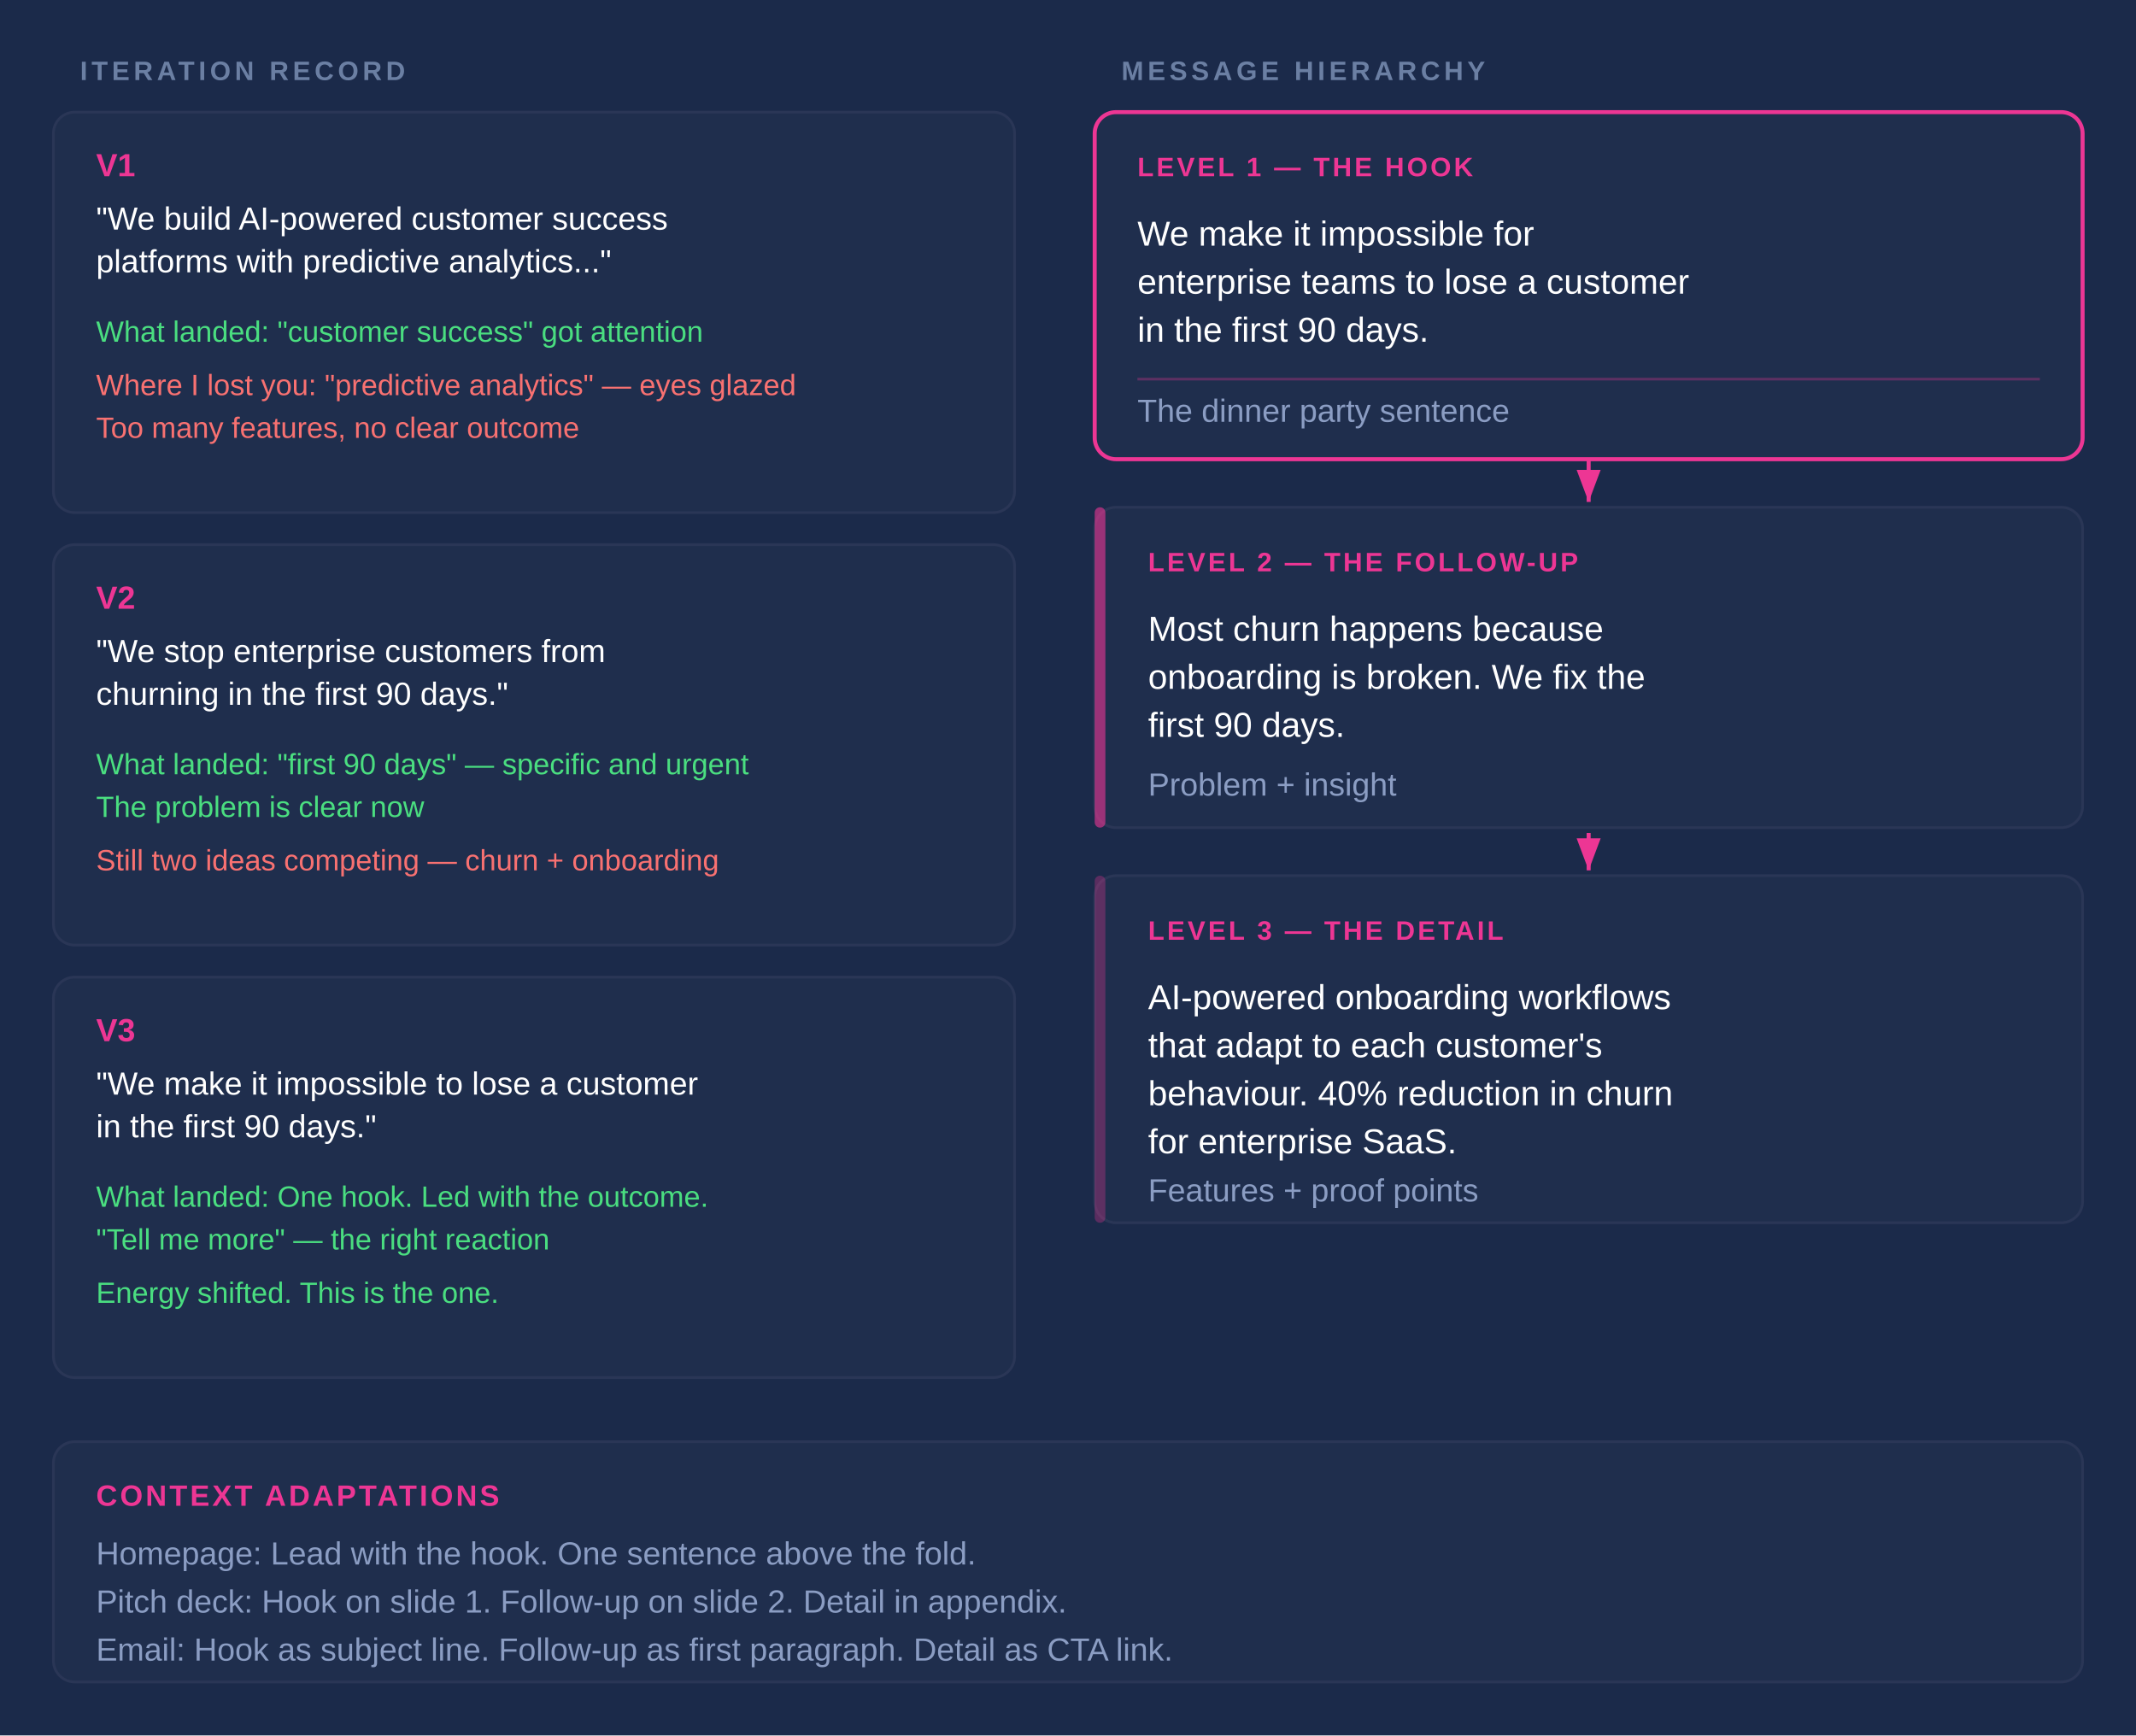
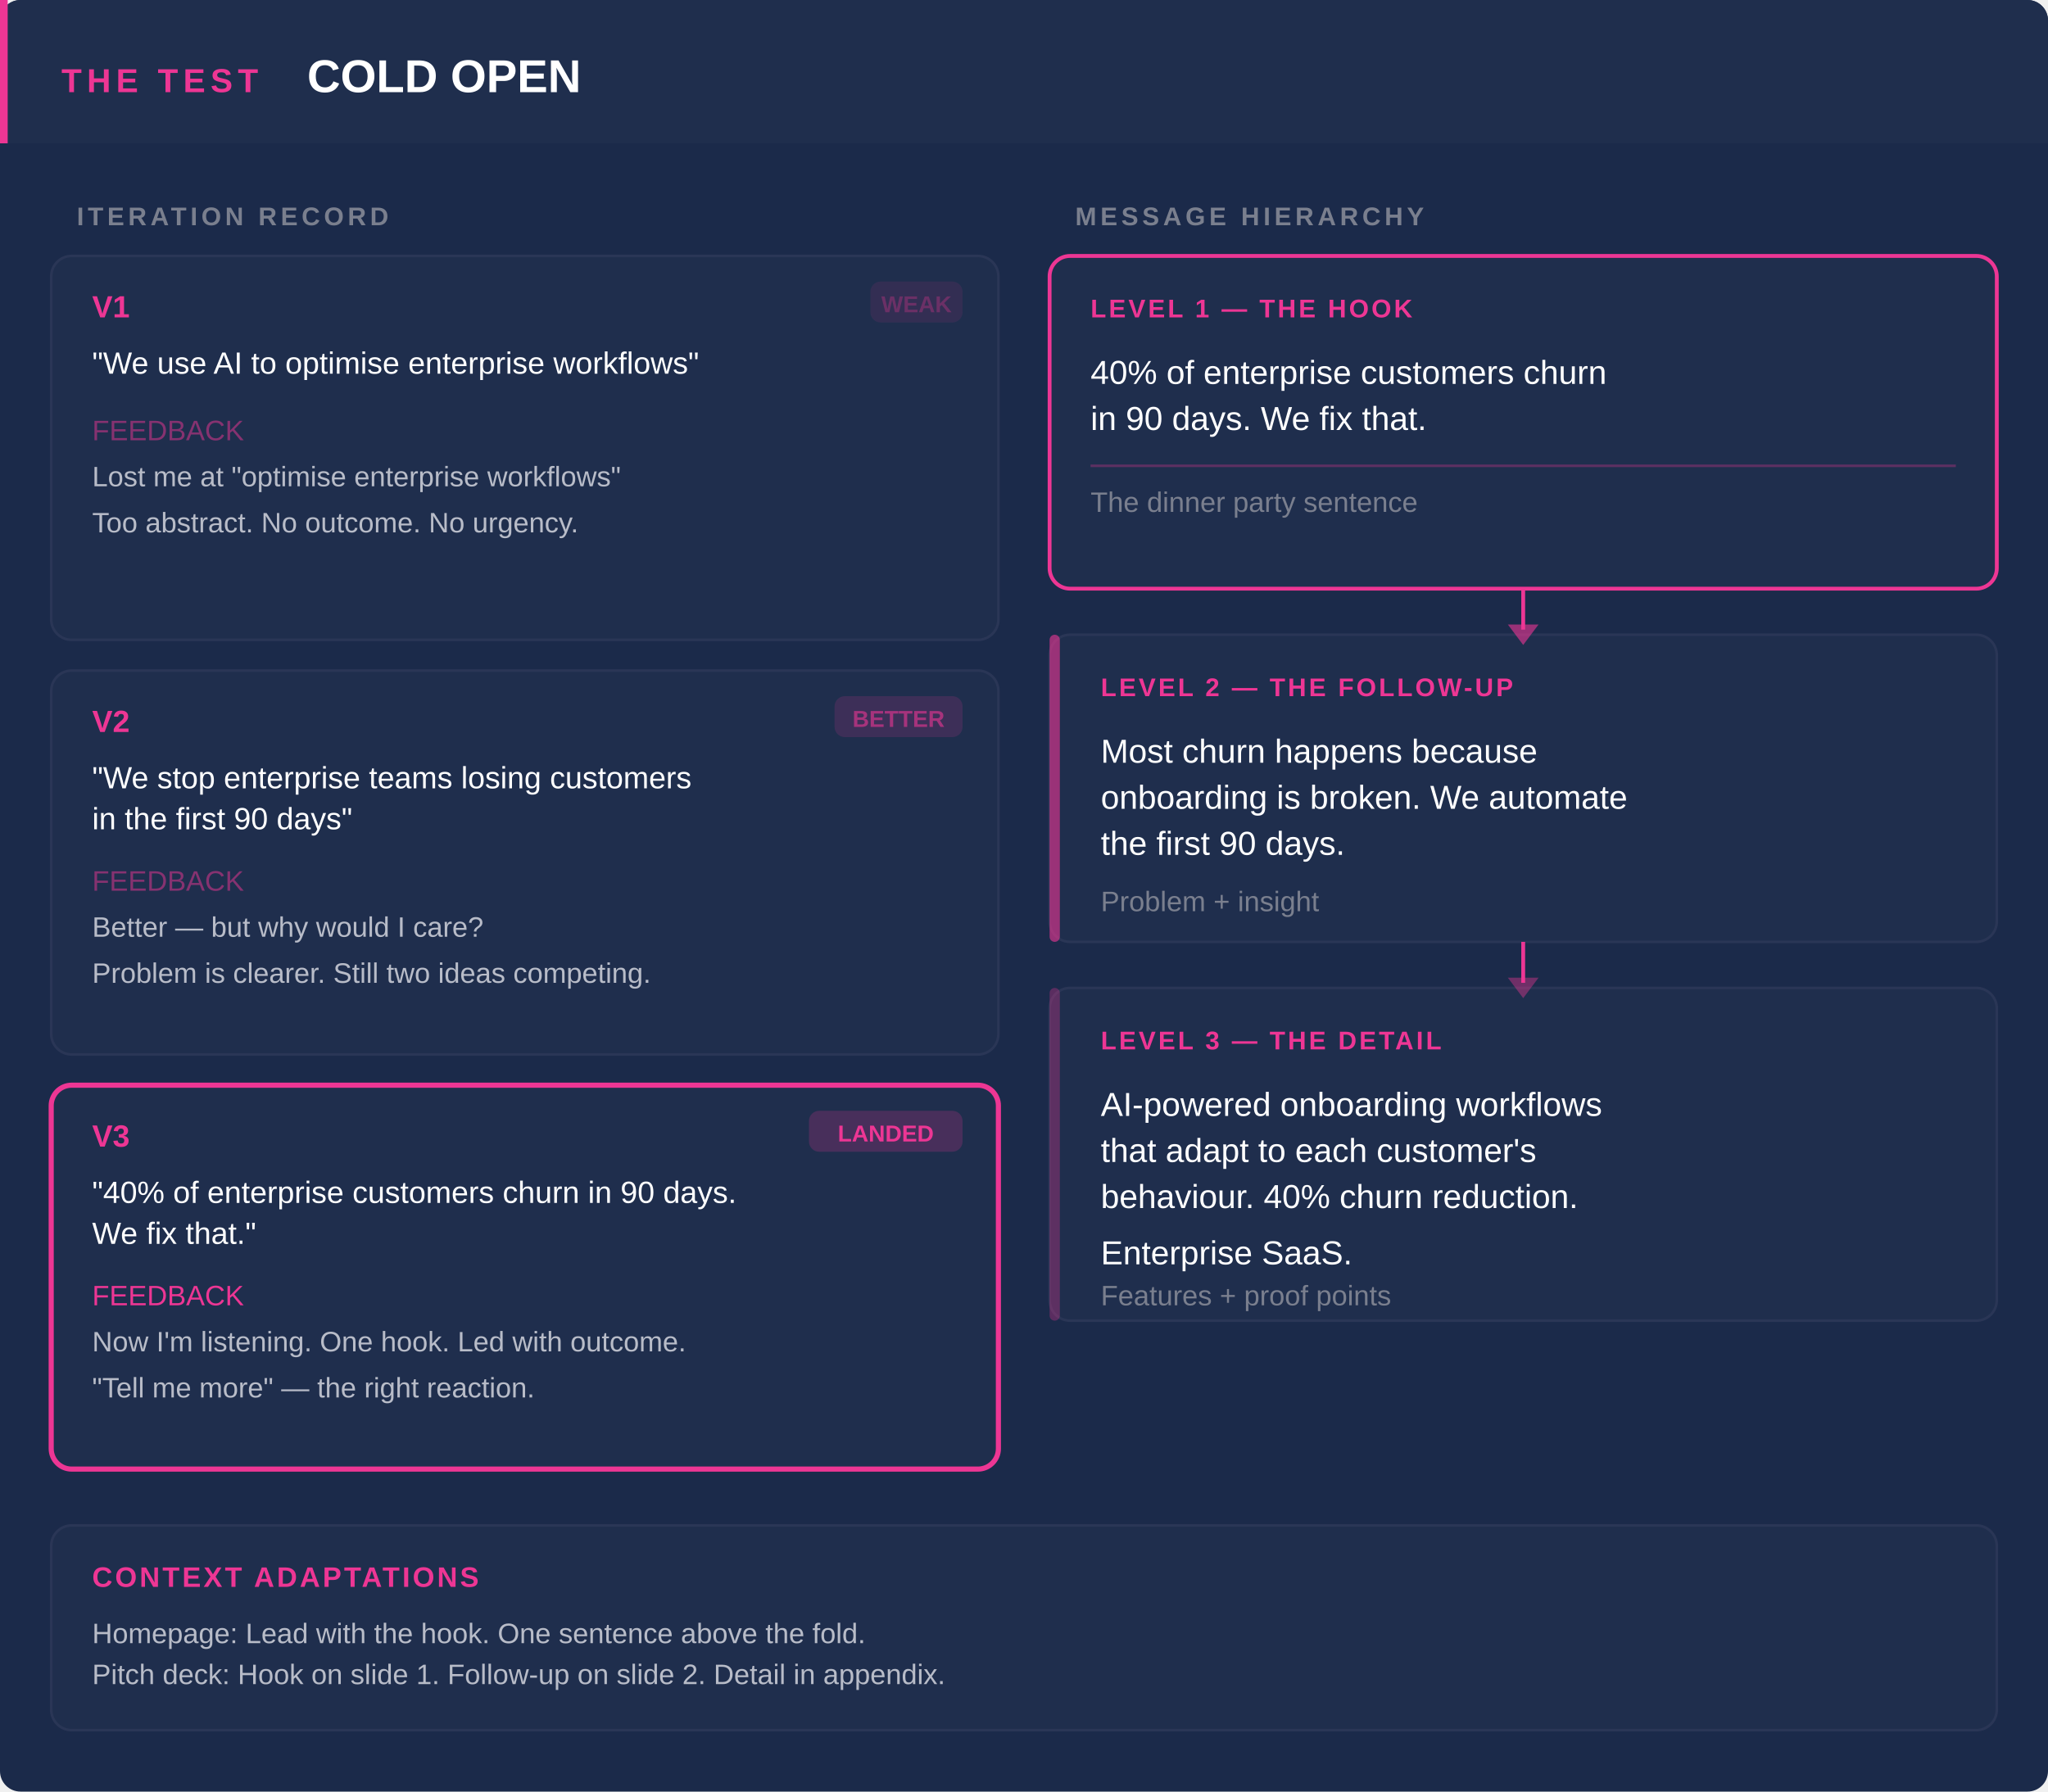
- <svg xmlns="http://www.w3.org/2000/svg" viewBox="0 0 800 650" width="800" height="650">
+ <svg xmlns="http://www.w3.org/2000/svg" width="800" height="700" viewBox="0 0 800 700">
  <defs>
-     <style>
-       .bg { fill: #1B2A4A; }
-       .card { fill: #1F2E4D; stroke: #2A3656; stroke-width: 1; }
-       .card-pink { fill: #1F2E4D; stroke: #ED3694; stroke-width: 1.5; }
-       .title { fill: #FFFFFF; font-family: Arial, sans-serif; font-size: 14px; font-weight: bold; }
-       .subtitle { fill: #ED3694; font-family: Arial, sans-serif; font-size: 11px; font-weight: bold; letter-spacing: 1px; }
-       .body { fill: #8B9DC3; font-family: Arial, sans-serif; font-size: 12px; }
-       .body-white { fill: #FFFFFF; font-family: Arial, sans-serif; font-size: 12px; }
-       .landed { fill: #4ADE80; font-family: Arial, sans-serif; font-size: 11px; }
-       .lost { fill: #F87171; font-family: Arial, sans-serif; font-size: 11px; }
-       .version-label { fill: #ED3694; font-family: Arial, sans-serif; font-size: 12px; font-weight: bold; }
-       .hierarchy-title { fill: #FFFFFF; font-family: Arial, sans-serif; font-size: 16px; font-weight: bold; }
-       .level-label { fill: #ED3694; font-family: Arial, sans-serif; font-size: 10px; font-weight: bold; letter-spacing: 1px; }
-       .level-text { fill: #FFFFFF; font-family: Arial, sans-serif; font-size: 13px; }
-       .section-label { fill: #6B7FA3; font-family: Arial, sans-serif; font-size: 10px; font-weight: bold; letter-spacing: 1.5px; }
-     </style>
+     <style>text { font-family: Arial, sans-serif; }</style>
  </defs>
-   <rect class="bg" width="800" height="650" rx="0" />
-   <text class="section-label" x="30" y="30">ITERATION RECORD</text>
-   <rect class="card" x="20" y="42" width="360" height="150" rx="8" />
-   <text class="version-label" x="36" y="66">V1</text>
-   <text class="body-white" x="36" y="86">"We build AI-powered customer success</text>
-   <text class="body-white" x="36" y="102">platforms with predictive analytics..."</text>
-   <text class="landed" x="36" y="128">What landed: "customer success" got attention</text>
-   <text class="lost" x="36" y="148">Where I lost you: "predictive analytics" — eyes glazed</text>
-   <text class="lost" x="36" y="164">Too many features, no clear outcome</text>
-   <rect class="card" x="20" y="204" width="360" height="150" rx="8" />
-   <text class="version-label" x="36" y="228">V2</text>
-   <text class="body-white" x="36" y="248">"We stop enterprise customers from</text>
-   <text class="body-white" x="36" y="264">churning in the first 90 days."</text>
-   <text class="landed" x="36" y="290">What landed: "first 90 days" — specific and urgent</text>
-   <text class="landed" x="36" y="306">The problem is clear now</text>
-   <text class="lost" x="36" y="326">Still two ideas competing — churn + onboarding</text>
-   <rect class="card" x="20" y="366" width="360" height="150" rx="8" />
-   <text class="version-label" x="36" y="390">V3</text>
-   <text class="body-white" x="36" y="410">"We make it impossible to lose a customer</text>
-   <text class="body-white" x="36" y="426">in the first 90 days."</text>
-   <text class="landed" x="36" y="452">What landed: One hook. Led with the outcome.</text>
-   <text class="landed" x="36" y="468">"Tell me more" — the right reaction</text>
-   <text class="landed" x="36" y="488">Energy shifted. This is the one.</text>
-   <text class="section-label" x="420" y="30">MESSAGE HIERARCHY</text>
-   <rect class="card-pink" x="410" y="42" width="370" height="130" rx="8" />
-   <text class="level-label" x="426" y="66">LEVEL 1 — THE HOOK</text>
-   <text class="level-text" x="426" y="92">We make it impossible for</text>
-   <text class="level-text" x="426" y="110">enterprise teams to lose a customer</text>
-   <text class="level-text" x="426" y="128">in the first 90 days.</text>
-   <line x1="426" y1="142" x2="764" y2="142" stroke="#ED3694" stroke-width="1" opacity="0.3" />
-   <text class="body" x="426" y="158">The dinner party sentence</text>
-   <rect class="card" x="410" y="190" width="370" height="120" rx="8" />
-   <rect x="410" y="190" width="4" height="120" rx="2" fill="#ED3694" opacity="0.6" />
-   <text class="level-label" x="430" y="214">LEVEL 2 — THE FOLLOW-UP</text>
-   <text class="level-text" x="430" y="240">Most churn happens because</text>
-   <text class="level-text" x="430" y="258">onboarding is broken. We fix the</text>
-   <text class="level-text" x="430" y="276">first 90 days.</text>
-   <text class="body" x="430" y="298">Problem + insight</text>
-   <rect class="card" x="410" y="328" width="370" height="130" rx="8" />
-   <rect x="410" y="328" width="4" height="130" rx="2" fill="#ED3694" opacity="0.3" />
-   <text class="level-label" x="430" y="352">LEVEL 3 — THE DETAIL</text>
-   <text class="level-text" x="430" y="378">AI-powered onboarding workflows</text>
-   <text class="level-text" x="430" y="396">that adapt to each customer's</text>
-   <text class="level-text" x="430" y="414">behaviour. 40% reduction in churn</text>
-   <text class="level-text" x="430" y="432">for enterprise SaaS.</text>
-   <text class="body" x="430" y="450">Features + proof points</text>
-   <path d="M 595 172 L 595 188" stroke="#ED3694" stroke-width="1.5" fill="none" marker-end="url(#arrowhead)" />
-   <path d="M 595 312 L 595 326" stroke="#ED3694" stroke-width="1.5" fill="none" marker-end="url(#arrowhead)" />
-   <defs>
-     <marker id="arrowhead" markerWidth="8" markerHeight="6" refX="8" refY="3" orient="auto">
-       <polygon points="0 0, 8 3, 0 6" fill="#ED3694" />
-     </marker>
-   </defs>
-   <rect class="card" x="20" y="540" width="760" height="90" rx="8" />
-   <text class="subtitle" x="36" y="564">CONTEXT ADAPTATIONS</text>
-   <text class="body" x="36" y="586">Homepage: Lead with the hook. One sentence above the fold.</text>
-   <text class="body" x="36" y="604">Pitch deck: Hook on slide 1. Follow-up on slide 2. Detail in appendix.</text>
-   <text class="body" x="36" y="622">Email: Hook as subject line. Follow-up as first paragraph. Detail as CTA link.</text>
+   <rect width="800" height="700" fill="#1B2A4A" rx="8" />
+   <rect x="0" y="0" width="800" height="56" fill="#1F2E4D" rx="8" />
+   <rect x="0" y="48" width="800" height="8" fill="#1F2E4D" />
+   <rect x="0" y="0" width="3" height="56" fill="#ED3694" />
+   <text x="24" y="36" fill="#ED3694" font-size="13" font-weight="bold" letter-spacing="2">THE TEST</text>
+   <text x="120" y="36" fill="#FFFFFF" font-size="18" font-weight="bold">COLD OPEN</text>
+   <text x="30" y="88" fill="#7A7F8E" font-size="10" font-weight="bold" letter-spacing="1.5">ITERATION RECORD</text>
+   <rect x="20" y="100" width="370" height="150" fill="#1F2E4D" rx="8" stroke="#2A3656" stroke-width="1" />
+   <text x="36" y="124" fill="#ED3694" font-size="12" font-weight="bold">V1</text>
+   <text x="36" y="146" fill="#FFFFFF" font-size="12">"We use AI to optimise enterprise workflows"</text>
+   <text x="36" y="172" fill="#ED3694" font-size="11" opacity="0.5">FEEDBACK</text>
+   <text x="36" y="190" fill="#B8BCC8" font-size="11">Lost me at "optimise enterprise workflows"</text>
+   <text x="36" y="208" fill="#B8BCC8" font-size="11">Too abstract. No outcome. No urgency.</text>
+   <rect x="340" y="110" width="36" height="16" fill="#ED3694" fill-opacity="0.1" rx="4" />
+   <text x="358" y="122" fill="#ED3694" font-size="9" font-weight="bold" text-anchor="middle" opacity="0.3">WEAK</text>
+   <rect x="20" y="262" width="370" height="150" fill="#1F2E4D" rx="8" stroke="#2A3656" stroke-width="1" />
+   <text x="36" y="286" fill="#ED3694" font-size="12" font-weight="bold">V2</text>
+   <text x="36" y="308" fill="#FFFFFF" font-size="12">"We stop enterprise teams losing customers</text>
+   <text x="36" y="324" fill="#FFFFFF" font-size="12">in the first 90 days"</text>
+   <text x="36" y="348" fill="#ED3694" font-size="11" opacity="0.5">FEEDBACK</text>
+   <text x="36" y="366" fill="#B8BCC8" font-size="11">Better — but why would I care?</text>
+   <text x="36" y="384" fill="#B8BCC8" font-size="11">Problem is clearer. Still two ideas competing.</text>
+   <rect x="326" y="272" width="50" height="16" fill="#ED3694" fill-opacity="0.15" rx="4" />
+   <text x="351" y="284" fill="#ED3694" font-size="9" font-weight="bold" text-anchor="middle" opacity="0.6">BETTER</text>
+   <rect x="20" y="424" width="370" height="150" fill="#1F2E4D" rx="8" stroke="#ED3694" stroke-width="2" />
+   <text x="36" y="448" fill="#ED3694" font-size="12" font-weight="bold">V3</text>
+   <text x="36" y="470" fill="#FFFFFF" font-size="12">"40% of enterprise customers churn in 90 days.</text>
+   <text x="36" y="486" fill="#FFFFFF" font-size="12">We fix that."</text>
+   <text x="36" y="510" fill="#ED3694" font-size="11">FEEDBACK</text>
+   <text x="36" y="528" fill="#B8BCC8" font-size="11">Now I'm listening. One hook. Led with outcome.</text>
+   <text x="36" y="546" fill="#B8BCC8" font-size="11">"Tell me more" — the right reaction.</text>
+   <rect x="316" y="434" width="60" height="16" fill="#ED3694" fill-opacity="0.2" rx="4" />
+   <text x="346" y="446" fill="#ED3694" font-size="9" font-weight="bold" text-anchor="middle">LANDED</text>
+   <text x="420" y="88" fill="#7A7F8E" font-size="10" font-weight="bold" letter-spacing="1.5">MESSAGE HIERARCHY</text>
+   <rect x="410" y="100" width="370" height="130" fill="#1F2E4D" rx="8" stroke="#ED3694" stroke-width="1.5" />
+   <text x="426" y="124" fill="#ED3694" font-size="10" font-weight="bold" letter-spacing="1">LEVEL 1 — THE HOOK</text>
+   <text x="426" y="150" fill="#FFFFFF" font-size="13">40% of enterprise customers churn</text>
+   <text x="426" y="168" fill="#FFFFFF" font-size="13">in 90 days. We fix that.</text>
+   <line x1="426" y1="182" x2="764" y2="182" stroke="#ED3694" stroke-width="1" opacity="0.3" />
+   <text x="426" y="200" fill="#7A7F8E" font-size="11">The dinner party sentence</text>
+   <rect x="410" y="248" width="370" height="120" fill="#1F2E4D" rx="8" stroke="#2A3656" stroke-width="1" />
+   <rect x="410" y="248" width="4" height="120" rx="2" fill="#ED3694" opacity="0.6" />
+   <text x="430" y="272" fill="#ED3694" font-size="10" font-weight="bold" letter-spacing="1">LEVEL 2 — THE FOLLOW-UP</text>
+   <text x="430" y="298" fill="#FFFFFF" font-size="13">Most churn happens because</text>
+   <text x="430" y="316" fill="#FFFFFF" font-size="13">onboarding is broken. We automate</text>
+   <text x="430" y="334" fill="#FFFFFF" font-size="13">the first 90 days.</text>
+   <text x="430" y="356" fill="#7A7F8E" font-size="11">Problem + insight</text>
+   <rect x="410" y="386" width="370" height="130" fill="#1F2E4D" rx="8" stroke="#2A3656" stroke-width="1" />
+   <rect x="410" y="386" width="4" height="130" rx="2" fill="#ED3694" opacity="0.3" />
+   <text x="430" y="410" fill="#ED3694" font-size="10" font-weight="bold" letter-spacing="1">LEVEL 3 — THE DETAIL</text>
+   <text x="430" y="436" fill="#FFFFFF" font-size="13">AI-powered onboarding workflows</text>
+   <text x="430" y="454" fill="#FFFFFF" font-size="13">that adapt to each customer's</text>
+   <text x="430" y="472" fill="#FFFFFF" font-size="13">behaviour. 40% churn reduction.</text>
+   <text x="430" y="494" fill="#FFFFFF" font-size="13">Enterprise SaaS.</text>
+   <text x="430" y="510" fill="#7A7F8E" font-size="11">Features + proof points</text>
+   <line x1="595" y1="230" x2="595" y2="246" stroke="#ED3694" stroke-width="1.5" />
+   <polygon points="589,244 595,252 601,244" fill="#ED3694" opacity="0.6" />
+   <line x1="595" y1="368" x2="595" y2="384" stroke="#ED3694" stroke-width="1.5" />
+   <polygon points="589,382 595,390 601,382" fill="#ED3694" opacity="0.4" />
+   <rect x="20" y="596" width="760" height="80" fill="#1F2E4D" rx="8" stroke="#2A3656" stroke-width="1" />
+   <text x="36" y="620" fill="#ED3694" font-size="11" font-weight="bold" letter-spacing="1">CONTEXT ADAPTATIONS</text>
+   <text x="36" y="642" fill="#B8BCC8" font-size="11">Homepage: Lead with the hook. One sentence above the fold.</text>
+   <text x="36" y="658" fill="#B8BCC8" font-size="11">Pitch deck: Hook on slide 1. Follow-up on slide 2. Detail in appendix.</text>
</svg>
